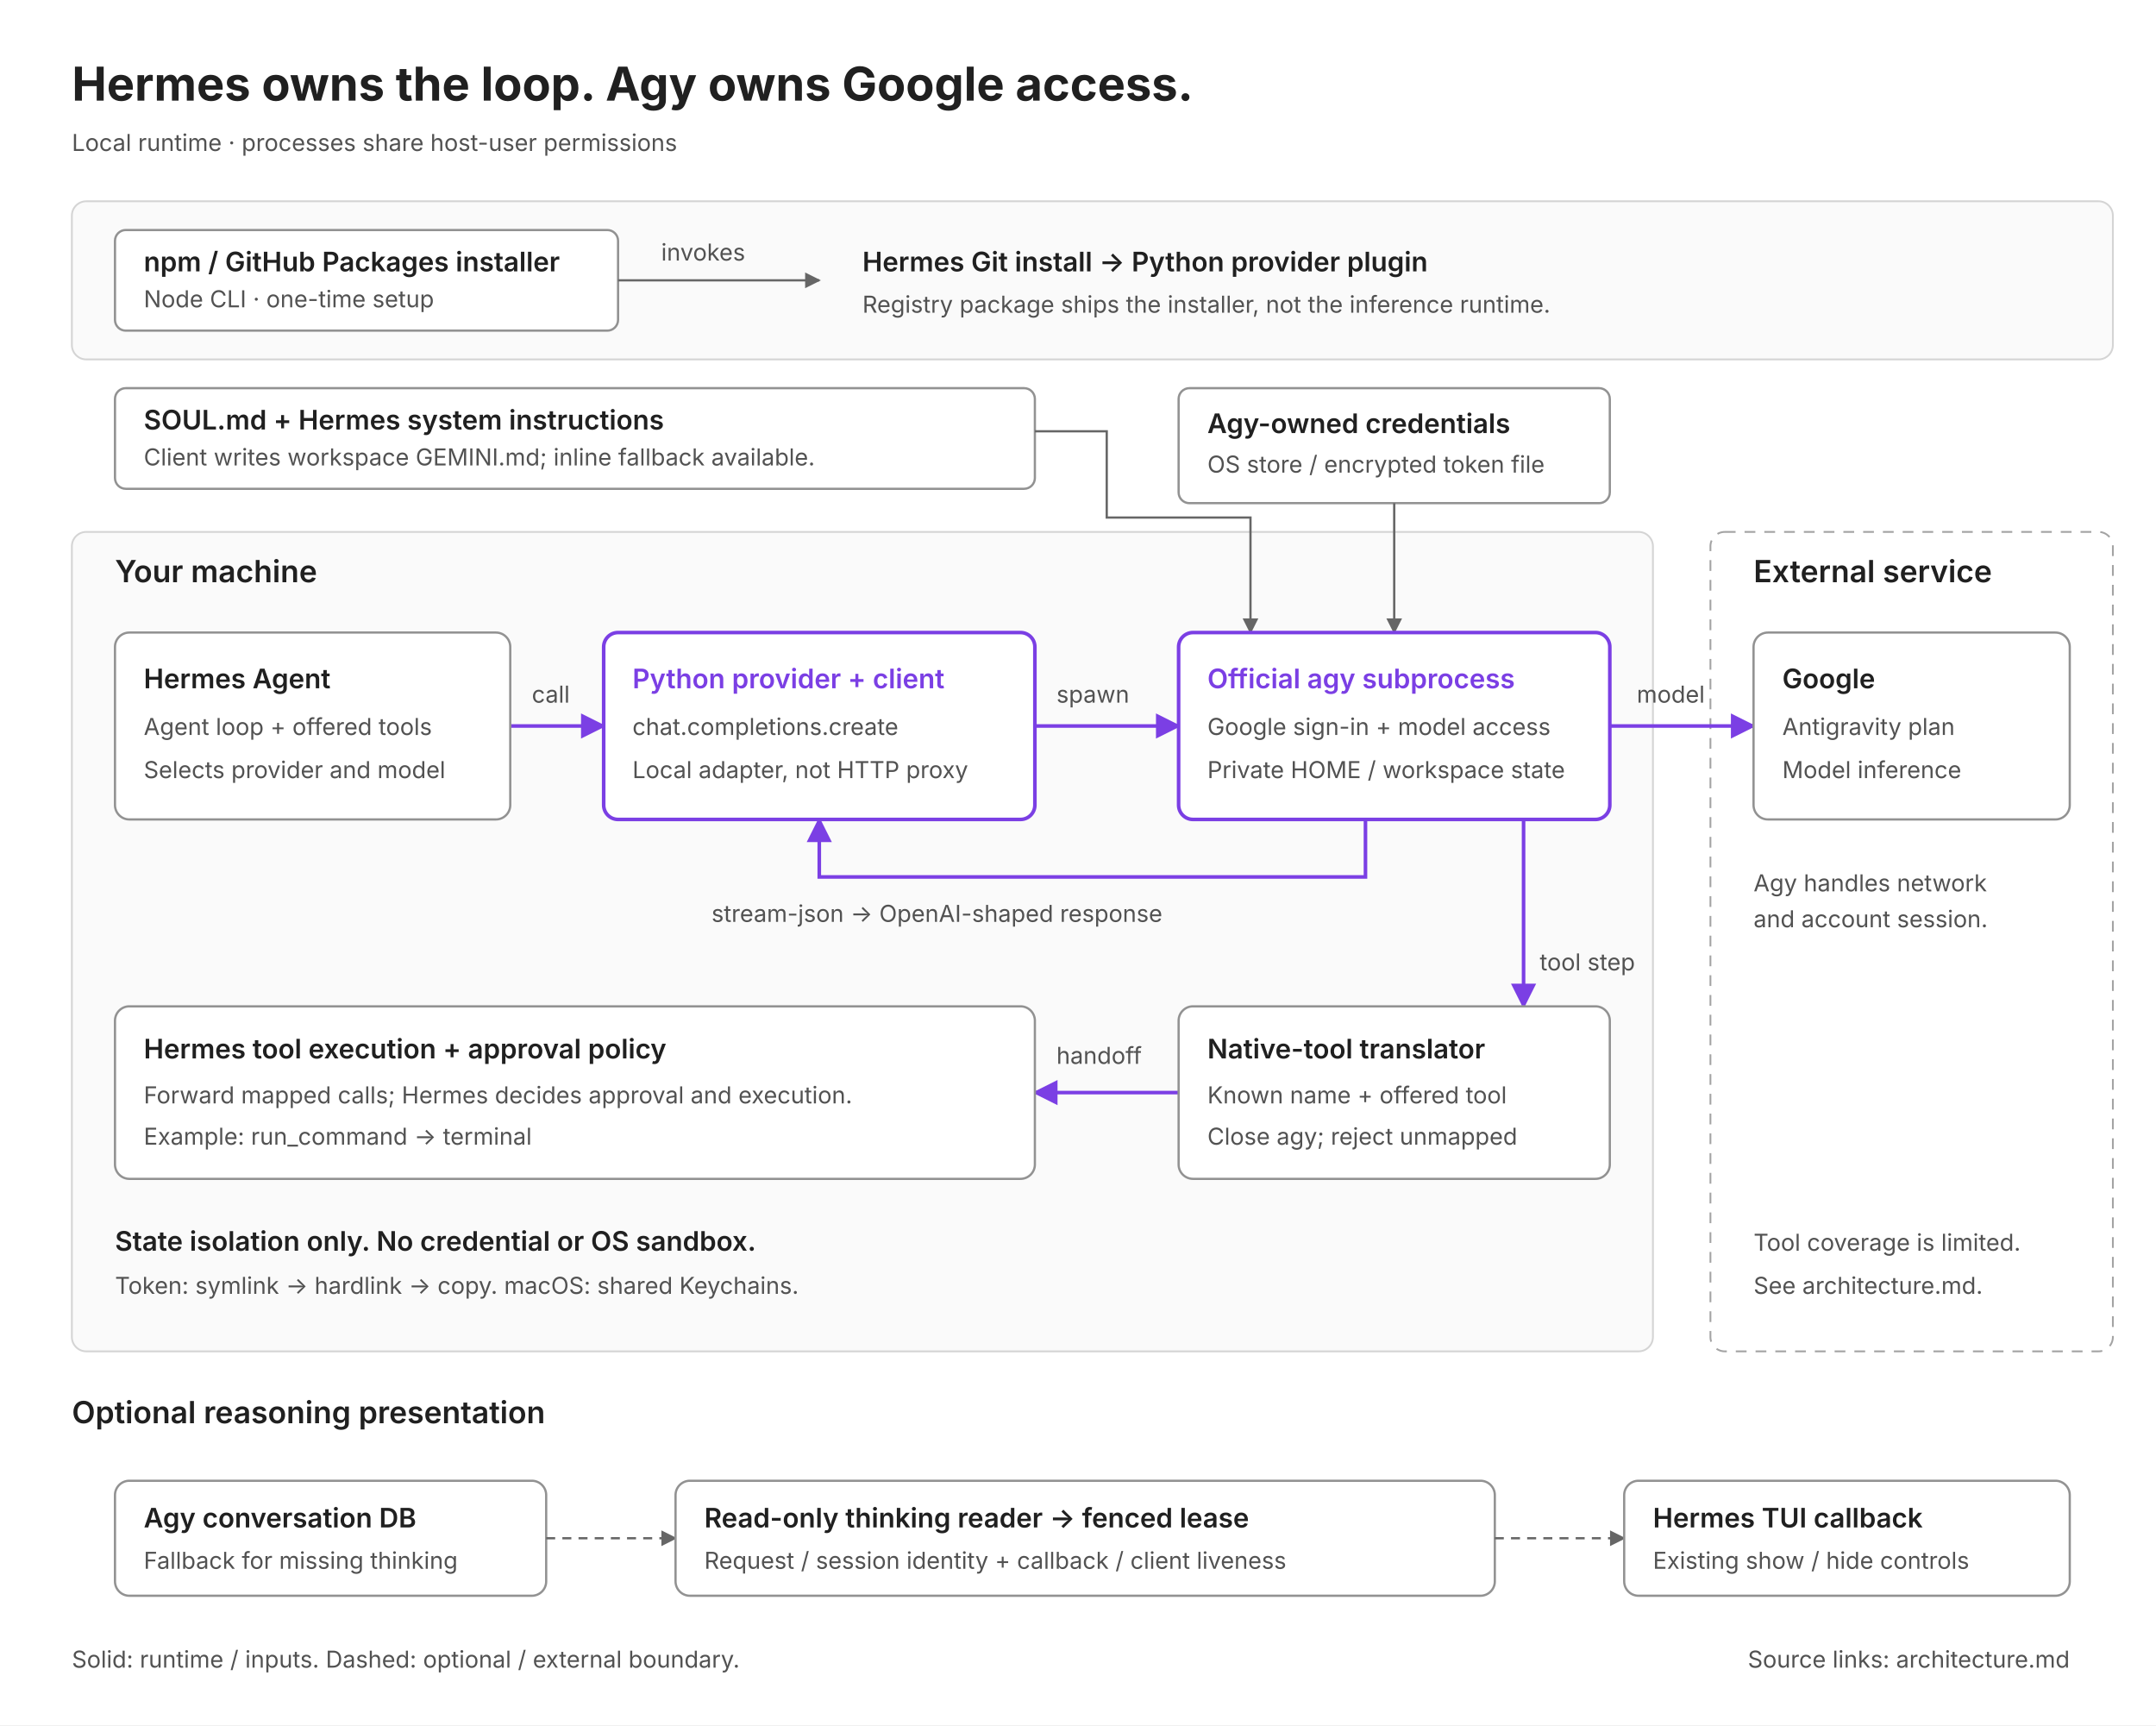
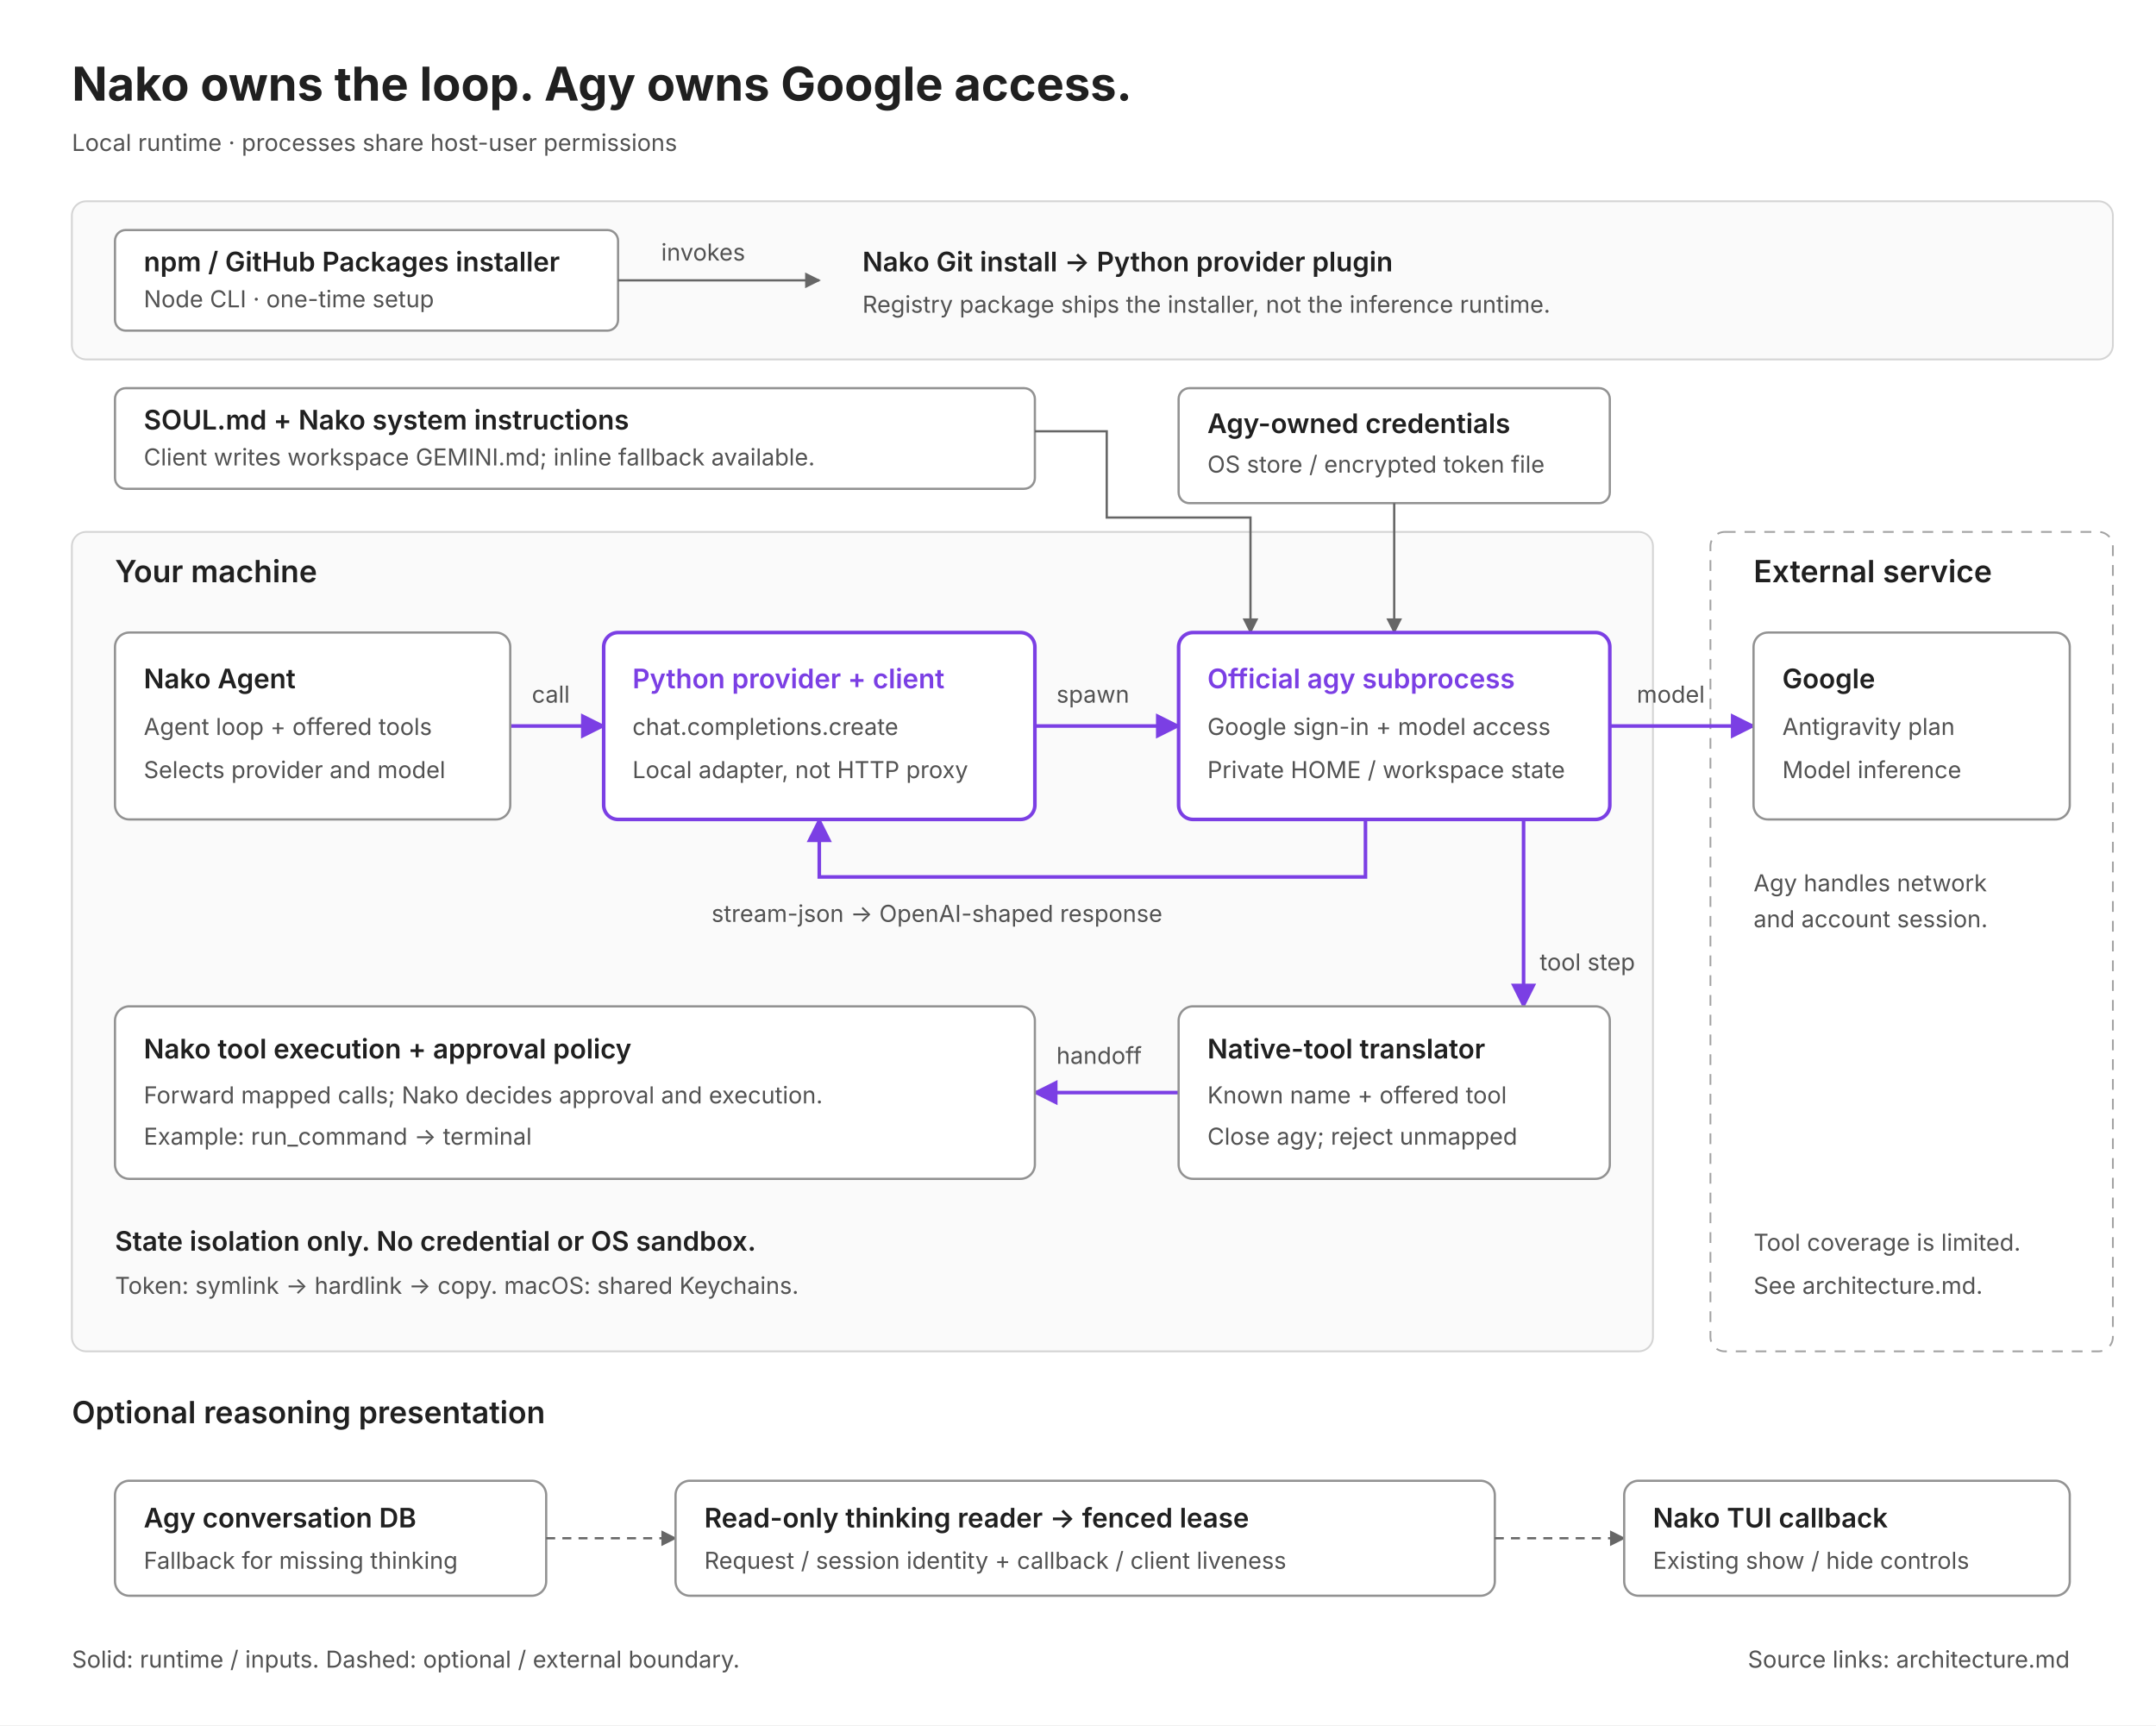
<svg xmlns="http://www.w3.org/2000/svg" viewBox="0 0 1200 960" role="img" aria-labelledby="title desc">
  <defs>
    <marker id="arrow" viewBox="0 0 10 10" refX="9" refY="5" markerWidth="7" markerHeight="7" orient="auto-start-reverse">
      <path d="M0 0 L10 5 L0 10 Z" fill="#7B3FE4" />
    </marker>
    <marker id="arrow-neutral" viewBox="0 0 10 10" refX="9" refY="5" markerWidth="7" markerHeight="7" orient="auto-start-reverse">
      <path d="M0 0 L10 5 L0 10 Z" fill="#666666" />
    </marker>
  </defs>
  <style>
    text { font-family: Inter, ui-sans-serif, -apple-system, BlinkMacSystemFont, 'Segoe UI', sans-serif; fill: #202020; }
    .canvas { fill: #FFFFFF; }
    .zone { fill: #FAFAFA; stroke: #D4D4D4; stroke-width: 1; }
    .external { fill: #FFFFFF; stroke: #A3A3A3; stroke-width: 1; stroke-dasharray: 6 5; }
    .node { fill: #FFFFFF; stroke: #929292; stroke-width: 1.25; }
    .focus { fill: #FFFFFF; stroke: #7B3FE4; stroke-width: 2; }
    .headline { font: 700 26px Inter, ui-sans-serif, sans-serif; }
    .group { font: 600 17px Inter, ui-sans-serif, sans-serif; }
    .label { font: 600 15px Inter, ui-sans-serif, sans-serif; }
    .body { font: 400 13px Inter, ui-sans-serif, sans-serif; fill: #525252; }
    .accent { fill: #7B3FE4; }
    .edge { fill: none; stroke: #7B3FE4; stroke-width: 2; marker-end: url(#arrow); }
    .support { fill: none; stroke: #666666; stroke-width: 1.25; marker-end: url(#arrow-neutral); }
    .optional { fill: none; stroke: #666666; stroke-width: 1.25; stroke-dasharray: 5 4; marker-end: url(#arrow-neutral); }
  </style>
  <rect width="1200" height="960" class="canvas" />
-   <text x="40" y="56" class="headline">Hermes owns the loop. Agy owns Google access.</text>
+   <text x="40" y="56" class="headline">Nako owns the loop. Agy owns Google access.</text>
  <text x="40" y="84" class="body">Local runtime · processes share host-user permissions</text>
  <g id="installation" aria-label="One-time installation, separate from inference">
    <rect x="40" y="112" width="1136" height="88" rx="8" class="zone" />
    <rect x="64" y="128" width="280" height="56" rx="6" class="node" />
    <text x="80" y="151" class="label">npm / GitHub Packages installer</text>
    <text x="80" y="171" class="body">Node CLI · one-time setup</text>
    <path d="M344 156 H456" class="support" />
    <text x="368" y="145" class="body">invokes</text>
-     <text x="480" y="151" class="label">Hermes Git install → Python provider plugin</text>
+     <text x="480" y="151" class="label">Nako Git install → Python provider plugin</text>
    <text x="480" y="174" class="body">Registry package ships the installer, not the inference runtime.</text>
  </g>
  <g id="instruction-input" aria-label="SOUL and system instructions become agy workspace rules">
    <rect x="64" y="216" width="512" height="56" rx="6" class="node" />
-     <text x="80" y="239" class="label">SOUL.md + Hermes system instructions</text>
+     <text x="80" y="239" class="label">SOUL.md + Nako system instructions</text>
    <text x="80" y="259" class="body">Client writes workspace GEMINI.md; inline fallback available.</text>
  </g>
  <g id="credential-input" aria-label="Credentials remain owned by agy">
    <rect x="656" y="216" width="240" height="64" rx="6" class="node" />
    <text x="672" y="241" class="label">Agy-owned credentials</text>
    <text x="672" y="263" class="body">OS store / encrypted token file</text>
  </g>
  <rect x="40" y="296" width="880" height="456" rx="8" class="zone" />
  <text x="64" y="324" class="group">Your machine</text>
  <rect x="952" y="296" width="224" height="456" rx="8" class="external" />
  <text x="976" y="324" class="group">External service</text>
  <g id="connections" aria-label="Model path, response path and tool handoff">
    <path d="M284 404 H336" class="edge" />
    <path d="M576 404 H656" class="edge" />
    <path d="M896 404 H976" class="edge" />
    <text x="296" y="391" class="body">call</text>
    <text x="588" y="391" class="body">spawn</text>
    <text x="911" y="391" class="body">model</text>
    <path d="M576 240 H616 V288 H696 V352" class="support" />
    <path d="M776 280 V352" class="support" />
    <path d="M760 456 V488 H456 V456" class="edge" />
    <text x="396" y="513" class="body">stream-json → OpenAI-shaped response</text>
    <path d="M848 456 V560" class="edge" />
    <text x="857" y="540" class="body">tool step</text>
    <path d="M656 608 H576" class="edge" />
    <text x="588" y="592" class="body">handoff</text>
  </g>
-   <g id="hermes-agent" aria-label="Hermes agent runtime">
+   <g id="nako-agent" aria-label="Nako agent runtime">
    <rect x="64" y="352" width="220" height="104" rx="8" class="node" />
-     <text x="80" y="383" class="label">Hermes Agent</text>
+     <text x="80" y="383" class="label">Nako Agent</text>
    <text x="80" y="409" class="body">Agent loop + offered tools</text>
    <text x="80" y="433" class="body">Selects provider and model</text>
  </g>
  <g id="provider-client" aria-label="Python provider and OpenAI-shaped client">
    <rect x="336" y="352" width="240" height="104" rx="8" class="focus" />
    <text x="352" y="383" class="label accent">Python provider + client</text>
    <text x="352" y="409" class="body">chat.completions.create</text>
    <text x="352" y="433" class="body">Local adapter, not HTTP proxy</text>
  </g>
  <g id="official-agy" aria-label="Official agy subprocess">
    <rect x="656" y="352" width="240" height="104" rx="8" class="focus" />
    <text x="672" y="383" class="label accent">Official agy subprocess</text>
    <text x="672" y="409" class="body">Google sign-in + model access</text>
    <text x="672" y="433" class="body">Private HOME / workspace state</text>
  </g>
  <g id="google-service" aria-label="Google Antigravity service">
    <rect x="976" y="352" width="176" height="104" rx="8" class="node" />
    <text x="992" y="383" class="label">Google</text>
    <text x="992" y="409" class="body">Antigravity plan</text>
    <text x="992" y="433" class="body">Model inference</text>
    <text x="976" y="496" class="body">Agy handles network</text>
    <text x="976" y="516" class="body">and account session.</text>
  </g>
-   <g id="tool-translator" aria-label="Known native tool names map to offered Hermes tools">
+   <g id="tool-translator" aria-label="Known native tool names map to offered Nako tools">
    <rect x="656" y="560" width="240" height="96" rx="8" class="node" />
    <text x="672" y="589" class="label">Native-tool translator</text>
    <text x="672" y="614" class="body">Known name + offered tool</text>
    <text x="672" y="637" class="body">Close agy; reject unmapped</text>
  </g>
-   <g id="hermes-tool-execution" aria-label="Hermes executes forwarded calls under its approvals">
+   <g id="nako-tool-execution" aria-label="Nako executes forwarded calls under its approvals">
    <rect x="64" y="560" width="512" height="96" rx="8" class="node" />
-     <text x="80" y="589" class="label">Hermes tool execution + approval policy</text>
-     <text x="80" y="614" class="body">Forward mapped calls; Hermes decides approval and execution.</text>
+     <text x="80" y="589" class="label">Nako tool execution + approval policy</text>
+     <text x="80" y="614" class="body">Forward mapped calls; Nako decides approval and execution.</text>
    <text x="80" y="637" class="body">Example: run_command → terminal</text>
  </g>
  <g id="security-boundary-note" aria-label="State isolation does not isolate credentials or OS access">
    <text x="64" y="696" class="label">State isolation only. No credential or OS sandbox.</text>
    <text x="64" y="720" class="body">Token: symlink → hardlink → copy. macOS: shared Keychains.</text>
    <text x="976" y="696" class="body">Tool coverage is limited.</text>
    <text x="976" y="720" class="body">See architecture.md.</text>
  </g>
  <g id="optional-reasoning" aria-label="Optional read-only reasoning delivery">
    <text x="40" y="792" class="group">Optional reasoning presentation</text>
    <rect x="64" y="824" width="240" height="64" rx="8" class="node" />
    <text x="80" y="850" class="label">Agy conversation DB</text>
    <text x="80" y="873" class="body">Fallback for missing thinking</text>
    <path d="M304 856 H376" class="optional" />
    <rect x="376" y="824" width="456" height="64" rx="8" class="node" />
    <text x="392" y="850" class="label">Read-only thinking reader → fenced lease</text>
    <text x="392" y="873" class="body">Request / session identity + callback / client liveness</text>
    <path d="M832 856 H904" class="optional" />
    <rect x="904" y="824" width="248" height="64" rx="8" class="node" />
-     <text x="920" y="850" class="label">Hermes TUI callback</text>
+     <text x="920" y="850" class="label">Nako TUI callback</text>
    <text x="920" y="873" class="body">Existing show / hide controls</text>
  </g>
  <text x="40" y="928" class="body">Solid: runtime / inputs. Dashed: optional / external boundary.</text>
  <text x="1152" y="928" text-anchor="end" class="body">Source links: architecture.md</text>
</svg>
